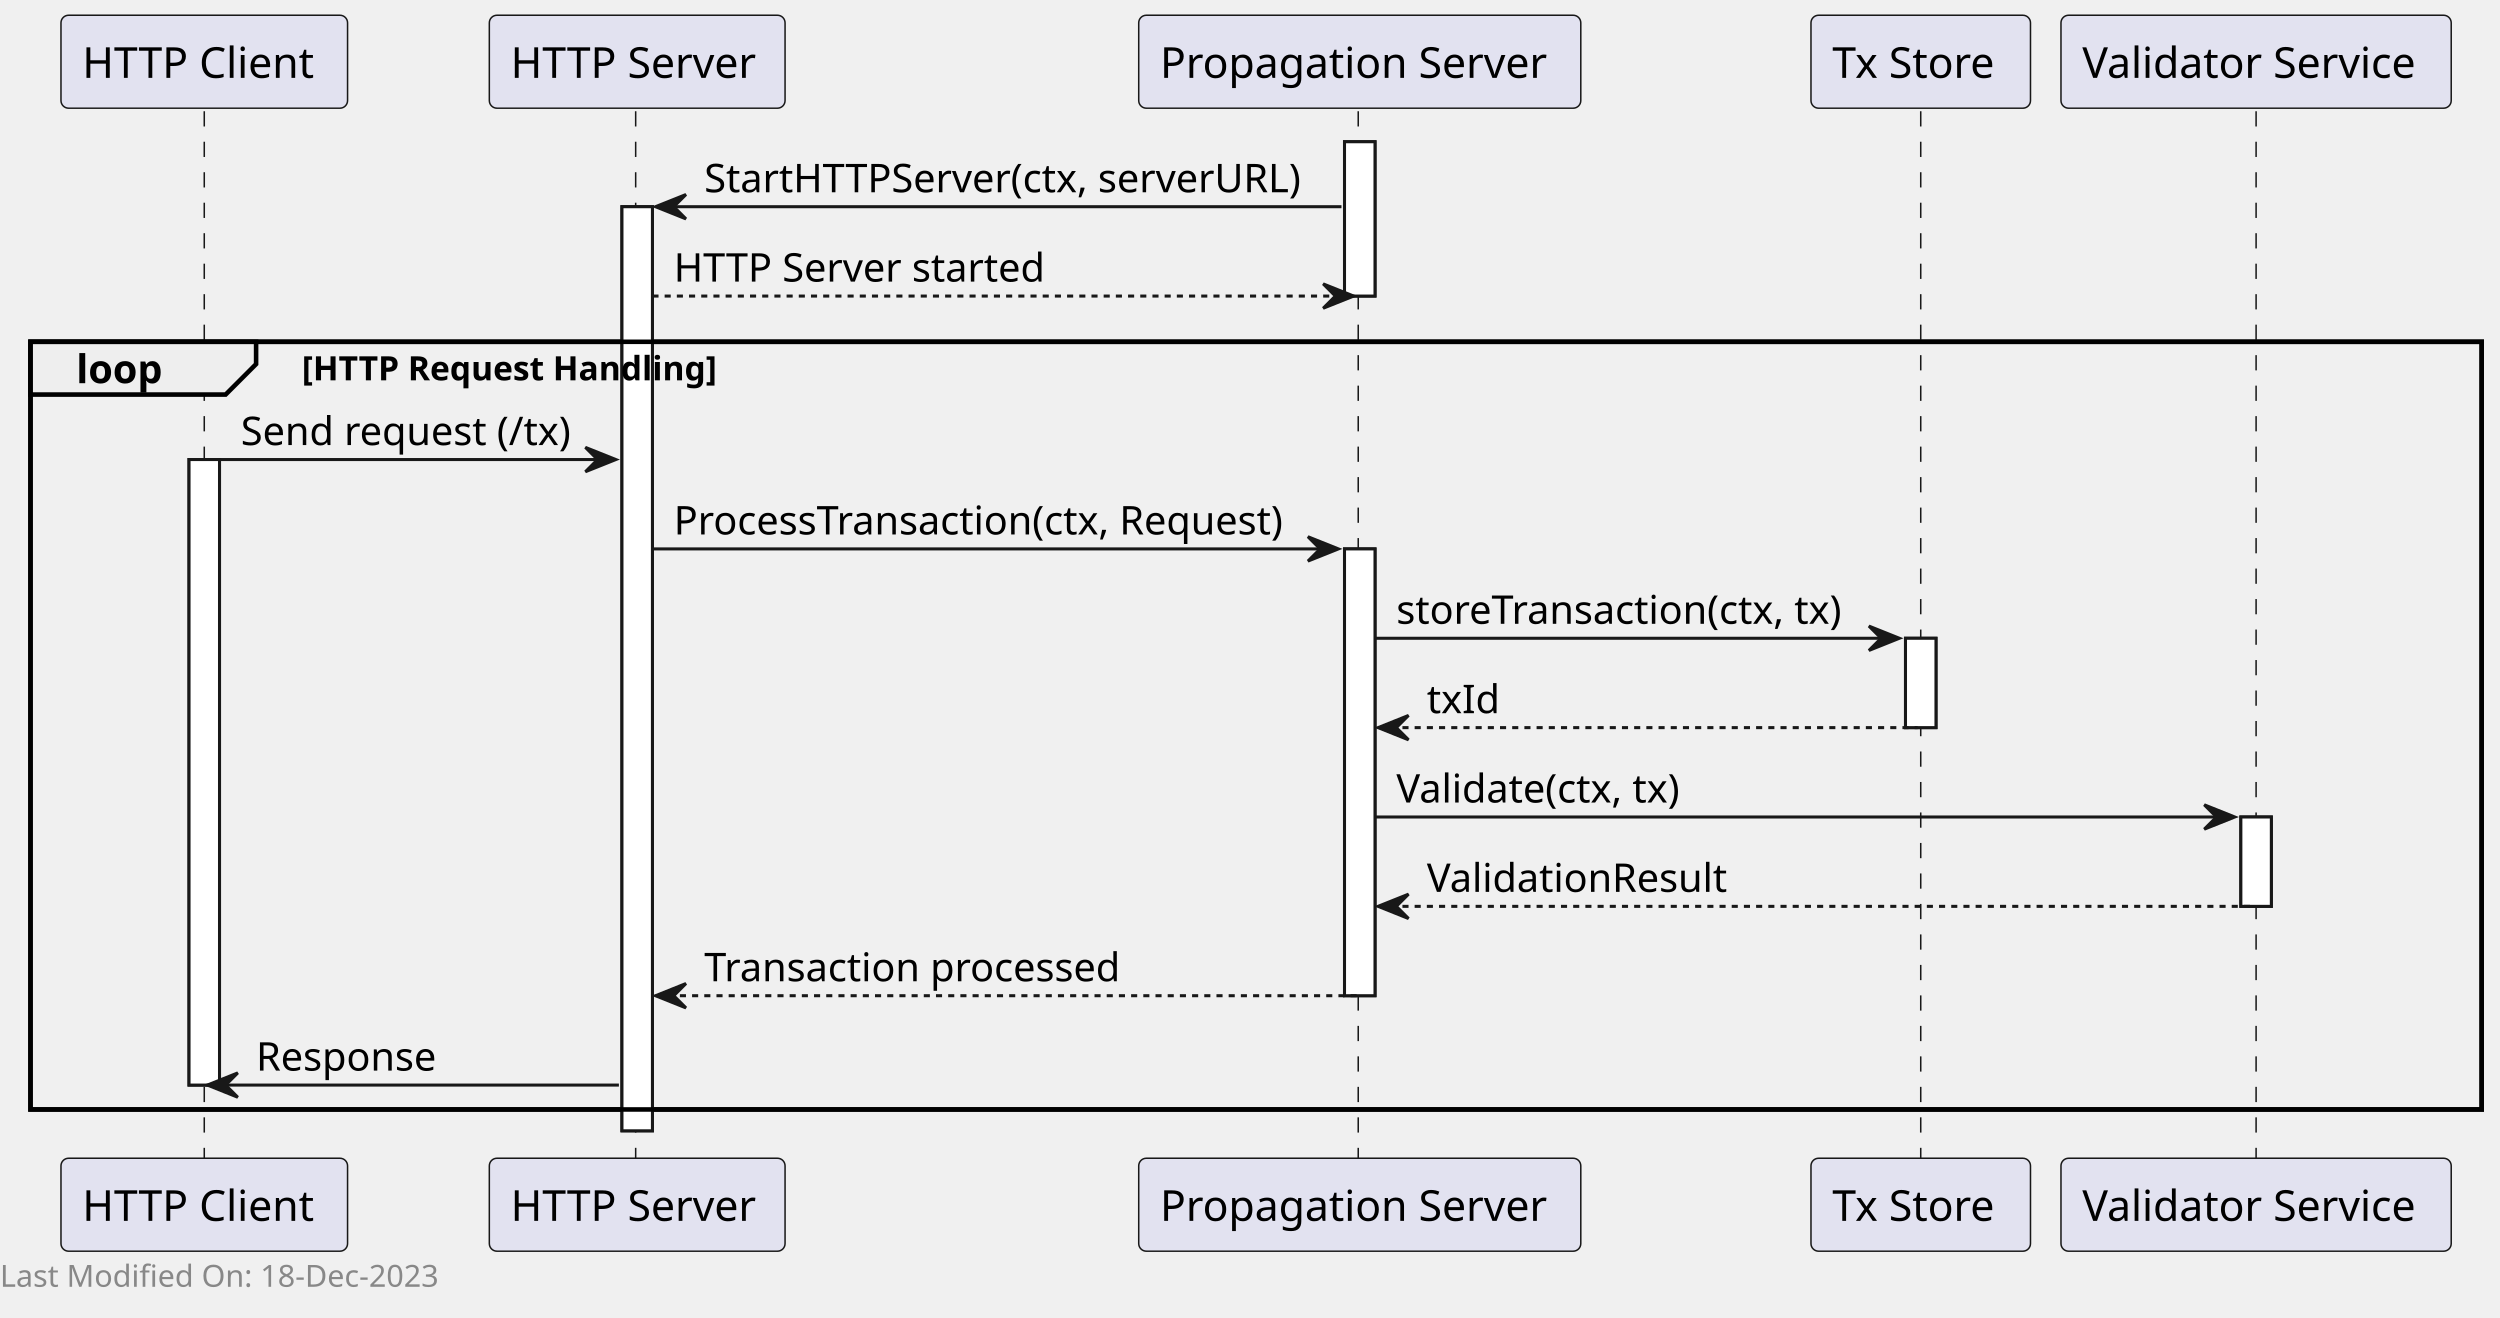
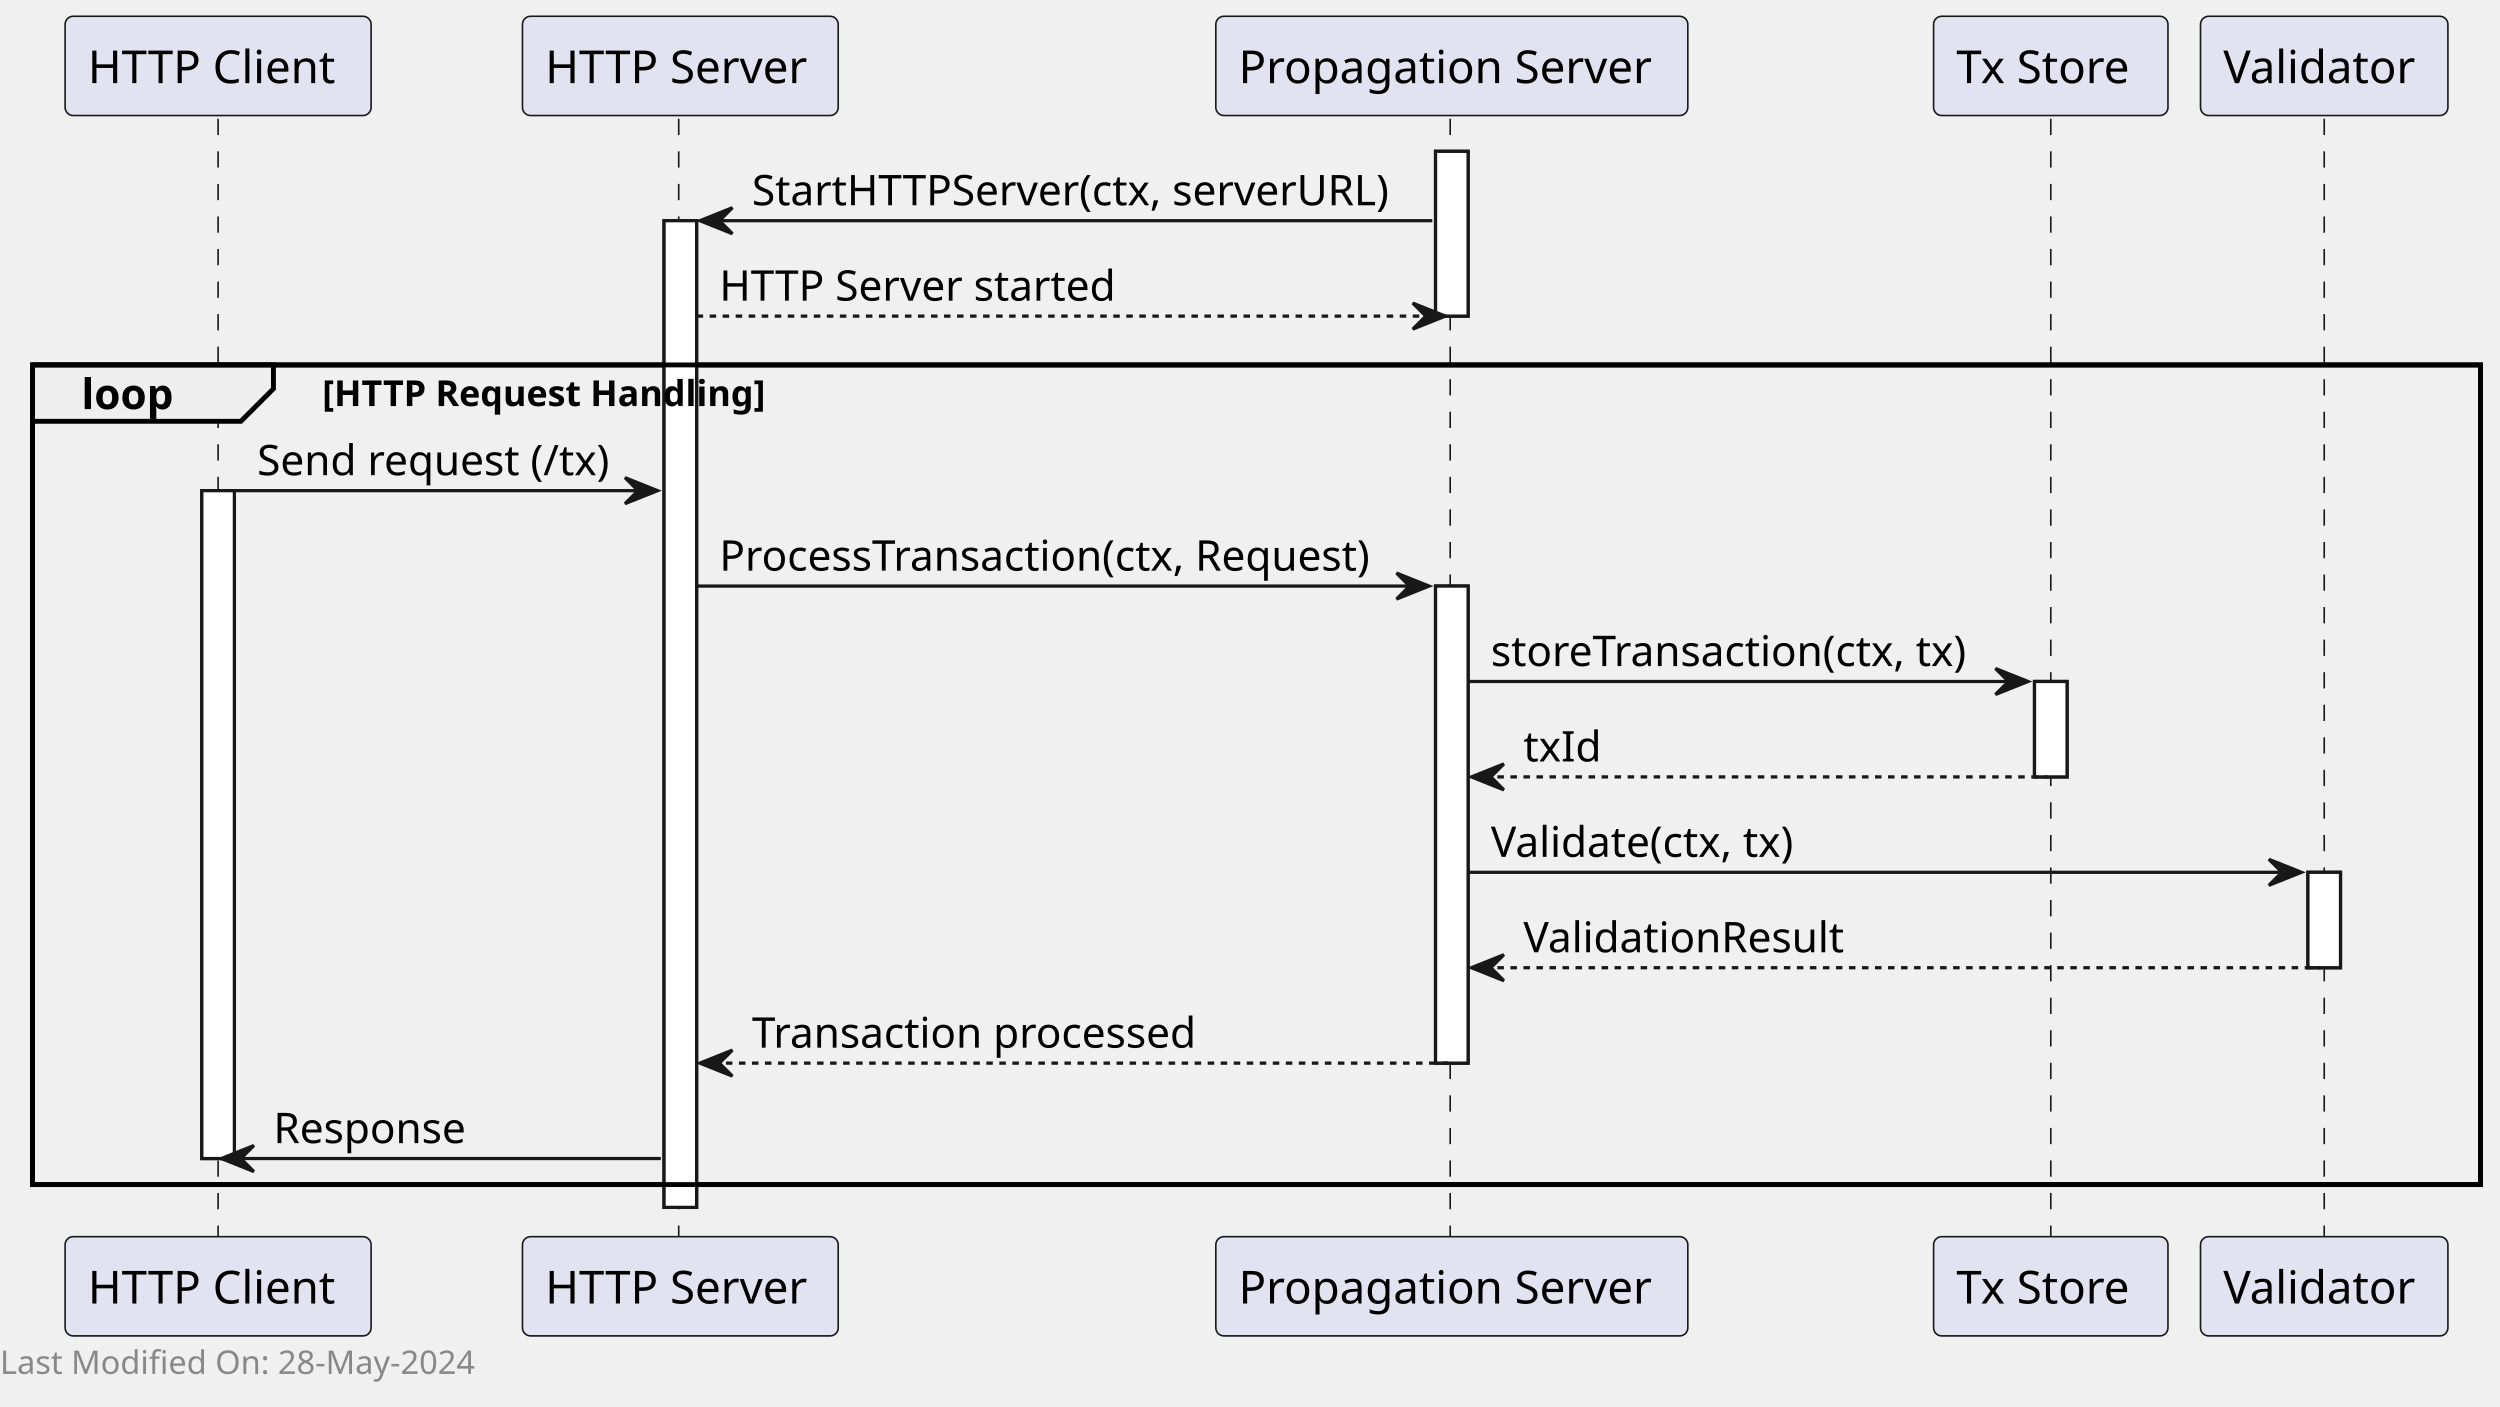
- <svg xmlns="http://www.w3.org/2000/svg" contentStyleType="text/css" height="432" preserveAspectRatio="none" viewBox="0 0 820 432" width="820" zoomAndPan="magnify">
-   <g fill="#fff">
-     <path d="m62 150.731h10v205.174h-10z" stroke="#181818" />
-     <path d="m204 67.799h10v303.106h-10z" stroke="#181818" />
-     <path d="m441 46.488h10v50.621h-10z" stroke="#181818" />
-     <path d="m441 180.041h10v146.553h-10z" stroke="#181818" />
-     <path d="m625 209.352h10v29.311h-10z" stroke="#181818" />
-     <path d="m735 267.973h10v29.311h-10z" stroke="#181818" />
+ <svg xmlns="http://www.w3.org/2000/svg" contentStyleType="text/css" height="432px" preserveAspectRatio="none" style="width:768px;height:432px;background:#FFFFFF;" version="1.1" viewBox="0 0 768 432" width="768px" zoomAndPan="magnify">
+   <defs />
+   <g>
+     <rect fill="#FFFFFF" height="205.174" style="stroke:#181818;stroke-width:1.0;" width="10" x="62" y="150.731" />
+     <rect fill="#FFFFFF" height="303.106" style="stroke:#181818;stroke-width:1.0;" width="10" x="204" y="67.799" />
+     <rect fill="#FFFFFF" height="50.621" style="stroke:#181818;stroke-width:1.0;" width="10" x="441" y="46.488" />
+     <rect fill="#FFFFFF" height="146.553" style="stroke:#181818;stroke-width:1.0;" width="10" x="441" y="180.041" />
+     <rect fill="#FFFFFF" height="29.311" style="stroke:#181818;stroke-width:1.0;" width="10" x="625" y="209.352" />
+     <rect fill="#FFFFFF" height="29.311" style="stroke:#181818;stroke-width:1.0;" width="10" x="709" y="267.973" />
+     <rect fill="none" height="251.795" style="stroke:#000000;stroke-width:1.5;" width="752" x="10" y="112.109" />
+     <line style="stroke:#181818;stroke-width:0.5;stroke-dasharray:5.0,5.0;" x1="67" x2="67" y1="36.488" y2="380.904" />
+     <line style="stroke:#181818;stroke-width:0.5;stroke-dasharray:5.0,5.0;" x1="208.5" x2="208.5" y1="36.488" y2="380.904" />
+     <line style="stroke:#181818;stroke-width:0.5;stroke-dasharray:5.0,5.0;" x1="445.5" x2="445.5" y1="36.488" y2="380.904" />
+     <line style="stroke:#181818;stroke-width:0.5;stroke-dasharray:5.0,5.0;" x1="630" x2="630" y1="36.488" y2="380.904" />
+     <line style="stroke:#181818;stroke-width:0.5;stroke-dasharray:5.0,5.0;" x1="714" x2="714" y1="36.488" y2="380.904" />
+     <rect fill="#E2E2F0" height="30.488" rx="2.5" ry="2.5" style="stroke:#181818;stroke-width:0.5;" width="94" x="20" y="5" />
+     <text fill="#000000" font-family="sans-serif" font-size="14" lengthAdjust="spacing" textLength="80" x="27" y="25.535">HTTP Client</text>
+     <rect fill="#E2E2F0" height="30.488" rx="2.5" ry="2.5" style="stroke:#181818;stroke-width:0.5;" width="94" x="20" y="379.904" />
+     <text fill="#000000" font-family="sans-serif" font-size="14" lengthAdjust="spacing" textLength="80" x="27" y="400.44">HTTP Client</text>
+     <rect fill="#E2E2F0" height="30.488" rx="2.5" ry="2.5" style="stroke:#181818;stroke-width:0.5;" width="97" x="160.5" y="5" />
+     <text fill="#000000" font-family="sans-serif" font-size="14" lengthAdjust="spacing" textLength="83" x="167.5" y="25.535">HTTP Server</text>
+     <rect fill="#E2E2F0" height="30.488" rx="2.5" ry="2.5" style="stroke:#181818;stroke-width:0.5;" width="97" x="160.5" y="379.904" />
+     <text fill="#000000" font-family="sans-serif" font-size="14" lengthAdjust="spacing" textLength="83" x="167.5" y="400.44">HTTP Server</text>
+     <rect fill="#E2E2F0" height="30.488" rx="2.5" ry="2.5" style="stroke:#181818;stroke-width:0.5;" width="145" x="373.5" y="5" />
+     <text fill="#000000" font-family="sans-serif" font-size="14" lengthAdjust="spacing" textLength="131" x="380.5" y="25.535">Propagation Server</text>
+     <rect fill="#E2E2F0" height="30.488" rx="2.5" ry="2.5" style="stroke:#181818;stroke-width:0.5;" width="145" x="373.5" y="379.904" />
+     <text fill="#000000" font-family="sans-serif" font-size="14" lengthAdjust="spacing" textLength="131" x="380.5" y="400.44">Propagation Server</text>
+     <rect fill="#E2E2F0" height="30.488" rx="2.5" ry="2.5" style="stroke:#181818;stroke-width:0.5;" width="72" x="594" y="5" />
+     <text fill="#000000" font-family="sans-serif" font-size="14" lengthAdjust="spacing" textLength="58" x="601" y="25.535">Tx Store</text>
+     <rect fill="#E2E2F0" height="30.488" rx="2.5" ry="2.5" style="stroke:#181818;stroke-width:0.5;" width="72" x="594" y="379.904" />
+     <text fill="#000000" font-family="sans-serif" font-size="14" lengthAdjust="spacing" textLength="58" x="601" y="400.44">Tx Store</text>
+     <rect fill="#E2E2F0" height="30.488" rx="2.5" ry="2.5" style="stroke:#181818;stroke-width:0.5;" width="76" x="676" y="5" />
+     <text fill="#000000" font-family="sans-serif" font-size="14" lengthAdjust="spacing" textLength="62" x="683" y="25.535">Validator</text>
+     <rect fill="#E2E2F0" height="30.488" rx="2.5" ry="2.5" style="stroke:#181818;stroke-width:0.5;" width="76" x="676" y="379.904" />
+     <text fill="#000000" font-family="sans-serif" font-size="14" lengthAdjust="spacing" textLength="62" x="683" y="400.44">Validator</text>
+     <rect fill="#FFFFFF" height="205.174" style="stroke:#181818;stroke-width:1.0;" width="10" x="62" y="150.731" />
+     <rect fill="#FFFFFF" height="303.106" style="stroke:#181818;stroke-width:1.0;" width="10" x="204" y="67.799" />
+     <rect fill="#FFFFFF" height="50.621" style="stroke:#181818;stroke-width:1.0;" width="10" x="441" y="46.488" />
+     <rect fill="#FFFFFF" height="146.553" style="stroke:#181818;stroke-width:1.0;" width="10" x="441" y="180.041" />
+     <rect fill="#FFFFFF" height="29.311" style="stroke:#181818;stroke-width:1.0;" width="10" x="625" y="209.352" />
+     <rect fill="#FFFFFF" height="29.311" style="stroke:#181818;stroke-width:1.0;" width="10" x="709" y="267.973" />
+     <polygon fill="#181818" points="225,63.799,215,67.799,225,71.799,221,67.799" style="stroke:#181818;stroke-width:1.0;" />
+     <line style="stroke:#181818;stroke-width:1.0;" x1="219" x2="440" y1="67.799" y2="67.799" />
+     <text fill="#000000" font-family="sans-serif" font-size="13" lengthAdjust="spacing" textLength="198" x="231" y="63.057">StartHTTPServer(ctx, serverURL)</text>
+     <polygon fill="#181818" points="434,93.109,444,97.109,434,101.109,438,97.109" style="stroke:#181818;stroke-width:1.0;" />
+     <line style="stroke:#181818;stroke-width:1.0;stroke-dasharray:2.0,2.0;" x1="214" x2="440" y1="97.109" y2="97.109" />
+     <text fill="#000000" font-family="sans-serif" font-size="13" lengthAdjust="spacing" textLength="123" x="221" y="92.367">HTTP Server started</text>
+     <path d="M10,112.109 L84,112.109 L84,119.42 L74,129.42 L10,129.42 L10,112.109 " fill="#EEEEEE" style="stroke:#000000;stroke-width:1.5;" />
+     <rect fill="none" height="251.795" style="stroke:#000000;stroke-width:1.5;" width="752" x="10" y="112.109" />
+     <text fill="#000000" font-family="sans-serif" font-size="13" font-weight="bold" lengthAdjust="spacing" textLength="29" x="25" y="125.678">loop</text>
+     <text fill="#000000" font-family="sans-serif" font-size="11" font-weight="bold" lengthAdjust="spacing" textLength="143" x="99" y="124.744">[HTTP Request Handling]</text>
+     <polygon fill="#181818" points="192,146.731,202,150.731,192,154.731,196,150.731" style="stroke:#181818;stroke-width:1.0;" />
+     <line style="stroke:#181818;stroke-width:1.0;" x1="72" x2="198" y1="150.731" y2="150.731" />
+     <text fill="#000000" font-family="sans-serif" font-size="13" lengthAdjust="spacing" textLength="113" x="79" y="145.988">Send request (/tx)</text>
+     <polygon fill="#181818" points="429,176.041,439,180.041,429,184.041,433,180.041" style="stroke:#181818;stroke-width:1.0;" />
+     <line style="stroke:#181818;stroke-width:1.0;" x1="214" x2="435" y1="180.041" y2="180.041" />
+     <text fill="#000000" font-family="sans-serif" font-size="13" lengthAdjust="spacing" textLength="208" x="221" y="175.299">ProcessTransaction(ctx, Request)</text>
+     <polygon fill="#181818" points="613,205.352,623,209.352,613,213.352,617,209.352" style="stroke:#181818;stroke-width:1.0;" />
+     <line style="stroke:#181818;stroke-width:1.0;" x1="451" x2="619" y1="209.352" y2="209.352" />
+     <text fill="#000000" font-family="sans-serif" font-size="13" lengthAdjust="spacing" textLength="155" x="458" y="204.609">storeTransaction(ctx, tx)</text>
+     <polygon fill="#181818" points="462,234.662,452,238.662,462,242.662,458,238.662" style="stroke:#181818;stroke-width:1.0;" />
+     <line style="stroke:#181818;stroke-width:1.0;stroke-dasharray:2.0,2.0;" x1="456" x2="629" y1="238.662" y2="238.662" />
+     <text fill="#000000" font-family="sans-serif" font-size="13" lengthAdjust="spacing" textLength="25" x="468" y="233.92">txId</text>
+     <polygon fill="#181818" points="697,263.973,707,267.973,697,271.973,701,267.973" style="stroke:#181818;stroke-width:1.0;" />
+     <line style="stroke:#181818;stroke-width:1.0;" x1="451" x2="703" y1="267.973" y2="267.973" />
+     <text fill="#000000" font-family="sans-serif" font-size="13" lengthAdjust="spacing" textLength="99" x="458" y="263.231">Validate(ctx, tx)</text>
+     <polygon fill="#181818" points="462,293.283,452,297.283,462,301.283,458,297.283" style="stroke:#181818;stroke-width:1.0;" />
+     <line style="stroke:#181818;stroke-width:1.0;stroke-dasharray:2.0,2.0;" x1="456" x2="713" y1="297.283" y2="297.283" />
+     <text fill="#000000" font-family="sans-serif" font-size="13" lengthAdjust="spacing" textLength="102" x="468" y="292.541">ValidationResult</text>
+     <polygon fill="#181818" points="225,322.594,215,326.594,225,330.594,221,326.594" style="stroke:#181818;stroke-width:1.0;" />
+     <line style="stroke:#181818;stroke-width:1.0;stroke-dasharray:2.0,2.0;" x1="219" x2="445" y1="326.594" y2="326.594" />
+     <text fill="#000000" font-family="sans-serif" font-size="13" lengthAdjust="spacing" textLength="142" x="231" y="321.852">Transaction processed</text>
+     <polygon fill="#181818" points="78,351.904,68,355.904,78,359.904,74,355.904" style="stroke:#181818;stroke-width:1.0;" />
+     <line style="stroke:#181818;stroke-width:1.0;" x1="72" x2="203" y1="355.904" y2="355.904" />
+     <text fill="#000000" font-family="sans-serif" font-size="13" lengthAdjust="spacing" textLength="60" x="84" y="351.162">Response</text>
+     <text fill="#888888" font-family="sans-serif" font-size="10" lengthAdjust="spacing" textLength="157" x="0" y="422.06">Last Modified On: 28-May-2024</text>
  </g>
-   <path d="m10 112.109h804v251.795h-804z" fill="none" stroke="#000" stroke-width="1.5" />
-   <path d="m67 36.488v344.416" stroke="#181818" stroke-dasharray="5 5" stroke-width=".5" />
-   <path d="m208.5 36.488v344.416" stroke="#181818" stroke-dasharray="5 5" stroke-width=".5" />
-   <path d="m445.5 36.488v344.416" stroke="#181818" stroke-dasharray="5 5" stroke-width=".5" />
-   <path d="m630 36.488v344.416" stroke="#181818" stroke-dasharray="5 5" stroke-width=".5" />
-   <path d="m740 36.488v344.416" stroke="#181818" stroke-dasharray="5 5" stroke-width=".5" />
-   <rect fill="#e2e2f0" height="30.488" rx="2.5" stroke="#181818" stroke-width=".5" width="94" x="20" y="5" />
-   <text font-family="sans-serif" font-size="14" lengthAdjust="spacing" textLength="80" x="27" y="25.535">HTTP Client</text>
-   <rect fill="#e2e2f0" height="30.488" rx="2.5" stroke="#181818" stroke-width=".5" width="94" x="20" y="379.904" />
-   <text font-family="sans-serif" font-size="14" lengthAdjust="spacing" textLength="80" x="27" y="400.44">HTTP Client</text>
-   <rect fill="#e2e2f0" height="30.488" rx="2.5" stroke="#181818" stroke-width=".5" width="97" x="160.5" y="5" />
-   <text font-family="sans-serif" font-size="14" lengthAdjust="spacing" textLength="83" x="167.5" y="25.535">HTTP Server</text>
-   <rect fill="#e2e2f0" height="30.488" rx="2.5" stroke="#181818" stroke-width=".5" width="97" x="160.5" y="379.904" />
-   <text font-family="sans-serif" font-size="14" lengthAdjust="spacing" textLength="83" x="167.5" y="400.44">HTTP Server</text>
-   <rect fill="#e2e2f0" height="30.488" rx="2.5" stroke="#181818" stroke-width=".5" width="145" x="373.5" y="5" />
-   <text font-family="sans-serif" font-size="14" lengthAdjust="spacing" textLength="131" x="380.5" y="25.535">Propagation Server</text>
-   <rect fill="#e2e2f0" height="30.488" rx="2.5" stroke="#181818" stroke-width=".5" width="145" x="373.5" y="379.904" />
-   <text font-family="sans-serif" font-size="14" lengthAdjust="spacing" textLength="131" x="380.5" y="400.44">Propagation Server</text>
-   <rect fill="#e2e2f0" height="30.488" rx="2.5" stroke="#181818" stroke-width=".5" width="72" x="594" y="5" />
-   <text font-family="sans-serif" font-size="14" lengthAdjust="spacing" textLength="58" x="601" y="25.535">Tx Store</text>
-   <rect fill="#e2e2f0" height="30.488" rx="2.5" stroke="#181818" stroke-width=".5" width="72" x="594" y="379.904" />
-   <text font-family="sans-serif" font-size="14" lengthAdjust="spacing" textLength="58" x="601" y="400.44">Tx Store</text>
-   <rect fill="#e2e2f0" height="30.488" rx="2.5" stroke="#181818" stroke-width=".5" width="128" x="676" y="5" />
-   <text font-family="sans-serif" font-size="14" lengthAdjust="spacing" textLength="114" x="683" y="25.535">Validator Service</text>
-   <rect fill="#e2e2f0" height="30.488" rx="2.5" stroke="#181818" stroke-width=".5" width="128" x="676" y="379.904" />
-   <text font-family="sans-serif" font-size="14" lengthAdjust="spacing" textLength="114" x="683" y="400.44">Validator Service</text>
-   <g stroke="#181818">
-     <g fill="#fff">
-       <path d="m62 150.731h10v205.174h-10z" />
-       <path d="m204 67.799h10v303.106h-10z" />
-       <path d="m441 46.488h10v50.621h-10z" />
-       <path d="m441 180.041h10v146.553h-10z" />
-       <path d="m625 209.352h10v29.311h-10z" />
-       <path d="m735 267.973h10v29.311h-10z" />
-     </g>
-     <path d="m225 63.799-10 4 10 4-4-4z" fill="#181818" />
-     <path d="m219 67.799h221" />
-   </g>
-   <text font-family="sans-serif" font-size="13" lengthAdjust="spacing" textLength="198" x="231" y="63.057">StartHTTPServer(ctx, serverURL)</text>
-   <path d="m434 93.109 10 4-10 4 4-4z" fill="#181818" stroke="#181818" />
-   <path d="m214 97.109h226" stroke="#181818" stroke-dasharray="2 2" />
-   <text font-family="sans-serif" font-size="13" lengthAdjust="spacing" textLength="123" x="221" y="92.367">HTTP Server started</text>
-   <path d="m10 112.109h74v7.311l-10 10h-64z" fill="#eee" stroke="#000" stroke-width="1.5" />
-   <path d="m10 112.109h804v251.795h-804z" fill="none" stroke="#000" stroke-width="1.5" />
-   <text font-family="sans-serif" font-size="13" font-weight="bold" lengthAdjust="spacing" textLength="29" x="25" y="125.678">loop</text>
-   <text font-family="sans-serif" font-size="11" font-weight="bold" lengthAdjust="spacing" textLength="143" x="99" y="124.744">[HTTP Request Handling]</text>
-   <path d="m192 146.731 10 4-10 4 4-4z" fill="#181818" stroke="#181818" />
-   <path d="m72 150.731h126" stroke="#181818" />
-   <text font-family="sans-serif" font-size="13" lengthAdjust="spacing" textLength="113" x="79" y="145.988">Send request (/tx)</text>
-   <path d="m429 176.041 10 4-10 4 4-4z" fill="#181818" stroke="#181818" />
-   <path d="m214 180.041h221" stroke="#181818" />
-   <text font-family="sans-serif" font-size="13" lengthAdjust="spacing" textLength="208" x="221" y="175.299">ProcessTransaction(ctx, Request)</text>
-   <path d="m613 205.352 10 4-10 4 4-4z" fill="#181818" stroke="#181818" />
-   <path d="m451 209.352h168" stroke="#181818" />
-   <text font-family="sans-serif" font-size="13" lengthAdjust="spacing" textLength="155" x="458" y="204.609">storeTransaction(ctx, tx)</text>
-   <path d="m462 234.662-10 4 10 4-4-4z" fill="#181818" stroke="#181818" />
-   <path d="m456 238.662h173" stroke="#181818" stroke-dasharray="2 2" />
-   <text font-family="sans-serif" font-size="13" lengthAdjust="spacing" textLength="25" x="468" y="233.92">txId</text>
-   <path d="m723 263.973 10 4-10 4 4-4z" fill="#181818" stroke="#181818" />
-   <path d="m451 267.973h278" stroke="#181818" />
-   <text font-family="sans-serif" font-size="13" lengthAdjust="spacing" textLength="99" x="458" y="263.231">Validate(ctx, tx)</text>
-   <path d="m462 293.283-10 4 10 4-4-4z" fill="#181818" stroke="#181818" />
-   <path d="m456 297.283h283" stroke="#181818" stroke-dasharray="2 2" />
-   <text font-family="sans-serif" font-size="13" lengthAdjust="spacing" textLength="102" x="468" y="292.541">ValidationResult</text>
-   <path d="m225 322.594-10 4 10 4-4-4z" fill="#181818" stroke="#181818" />
-   <path d="m219 326.594h226" stroke="#181818" stroke-dasharray="2 2" />
-   <text font-family="sans-serif" font-size="13" lengthAdjust="spacing" textLength="142" x="231" y="321.852">Transaction processed</text>
-   <path d="m78 351.904-10 4 10 4-4-4z" fill="#181818" stroke="#181818" />
-   <path d="m72 355.904h131" stroke="#181818" />
-   <text font-family="sans-serif" font-size="13" lengthAdjust="spacing" textLength="60" x="84" y="351.162">Response</text>
-   <text fill="#888" font-family="sans-serif" font-size="10" lengthAdjust="spacing" textLength="155" y="422.06">Last Modified On: 18-Dec-2023</text>
</svg>
